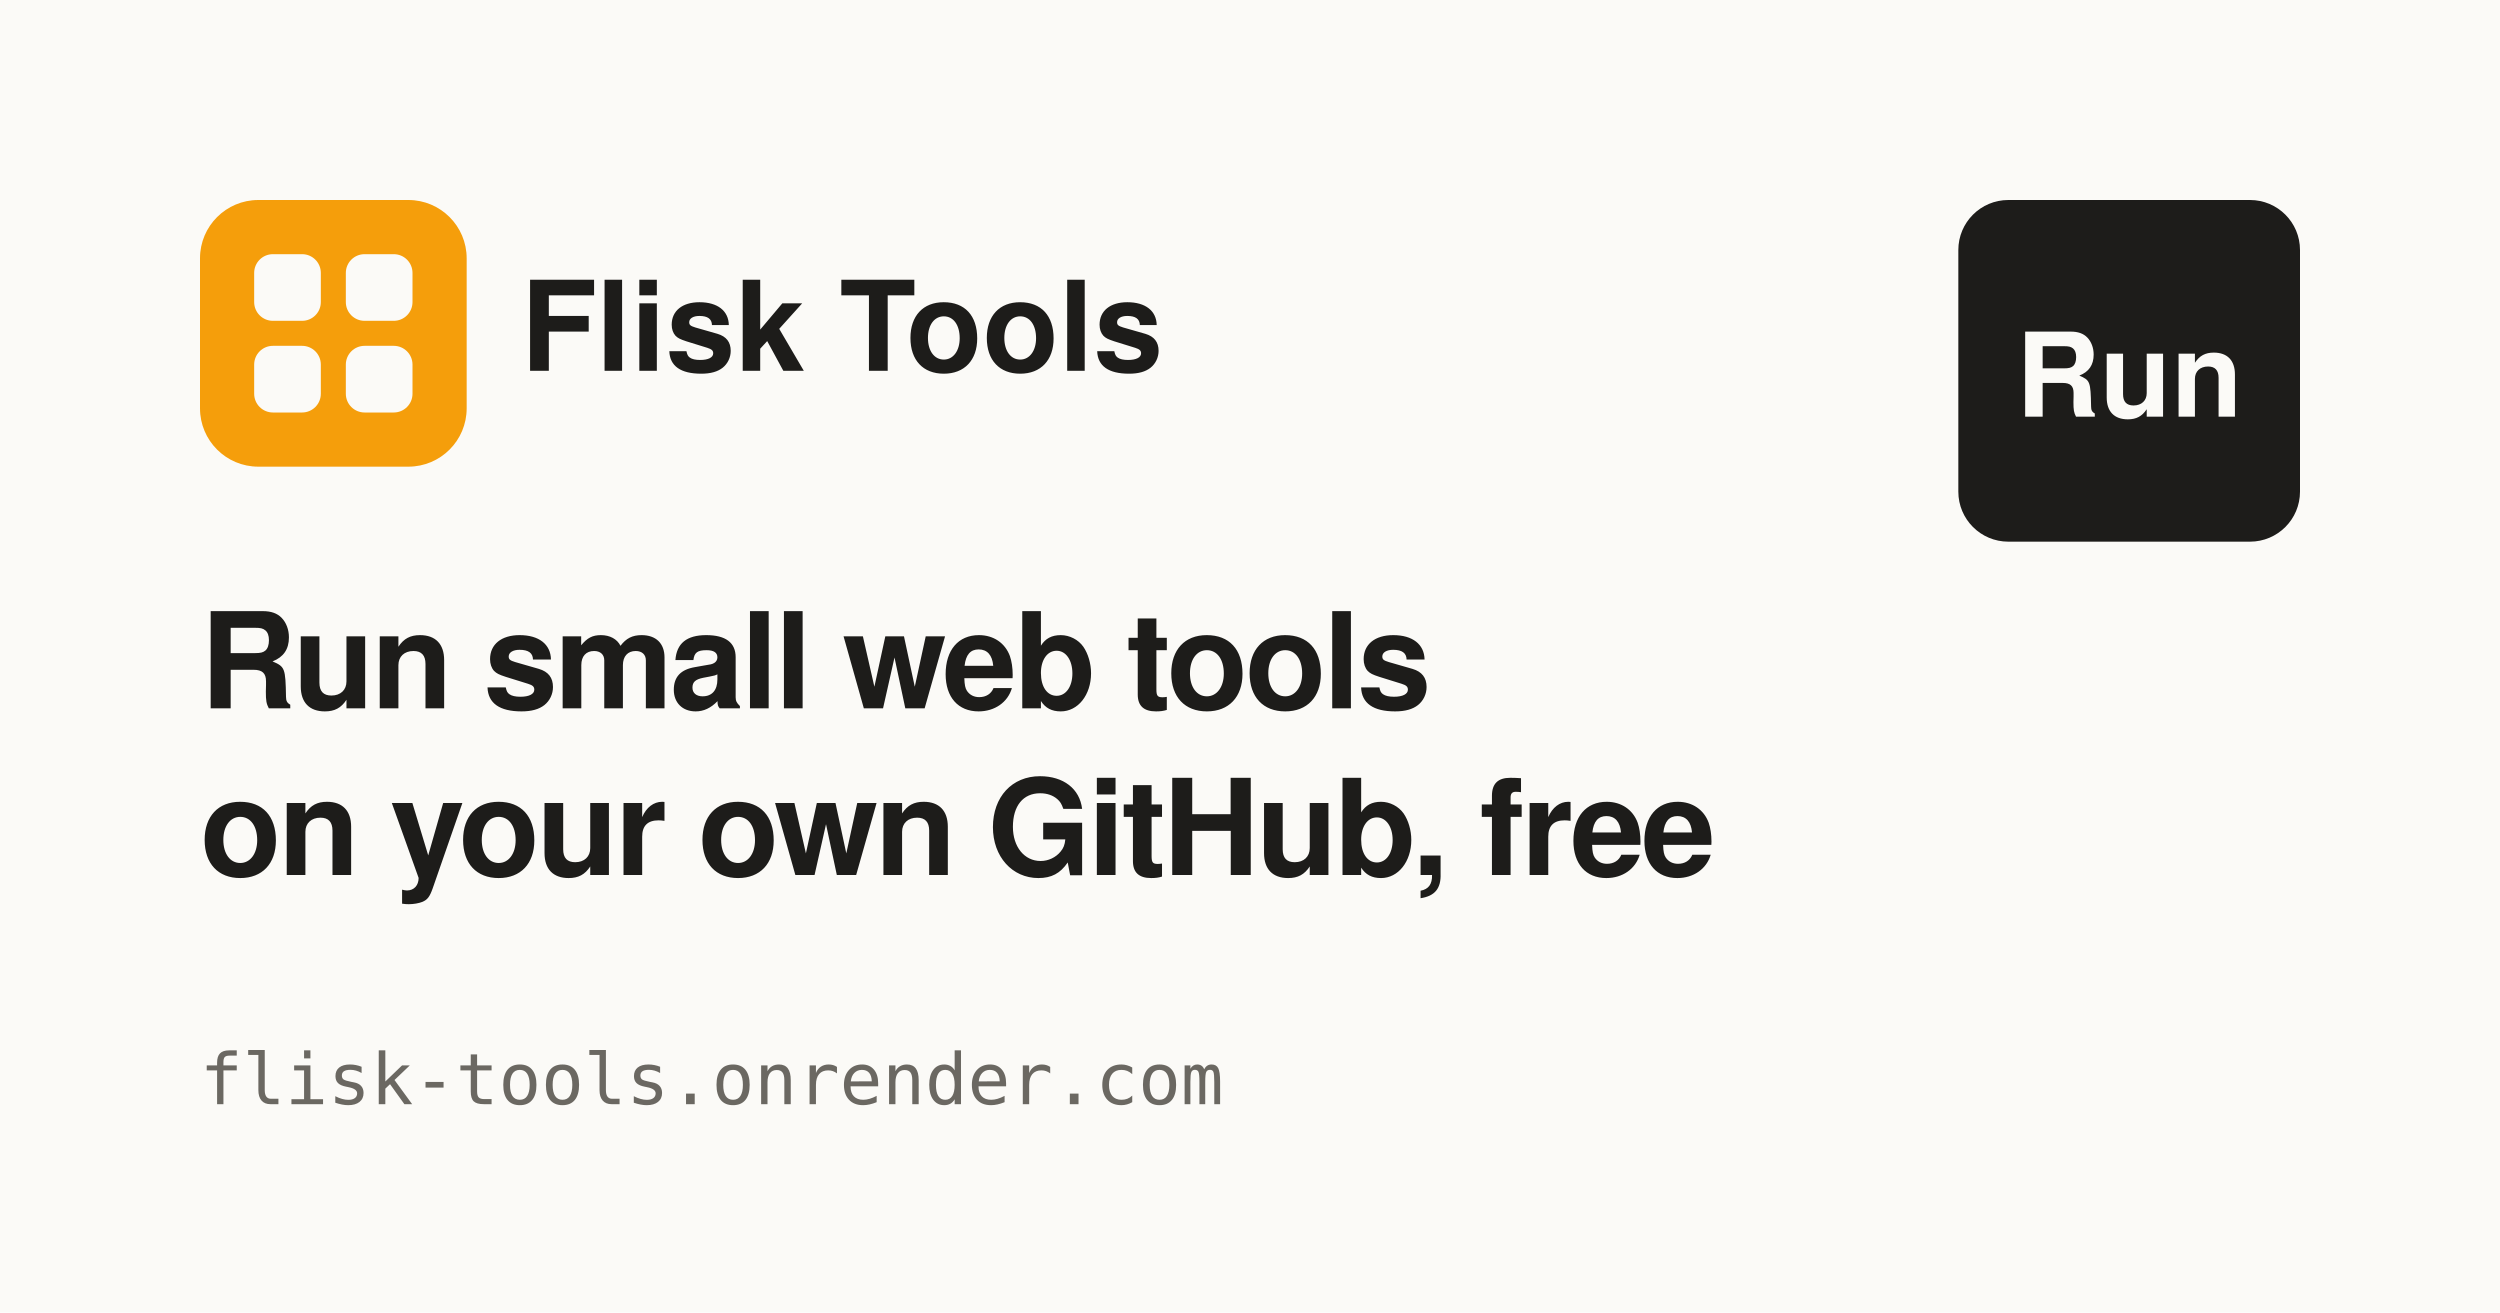
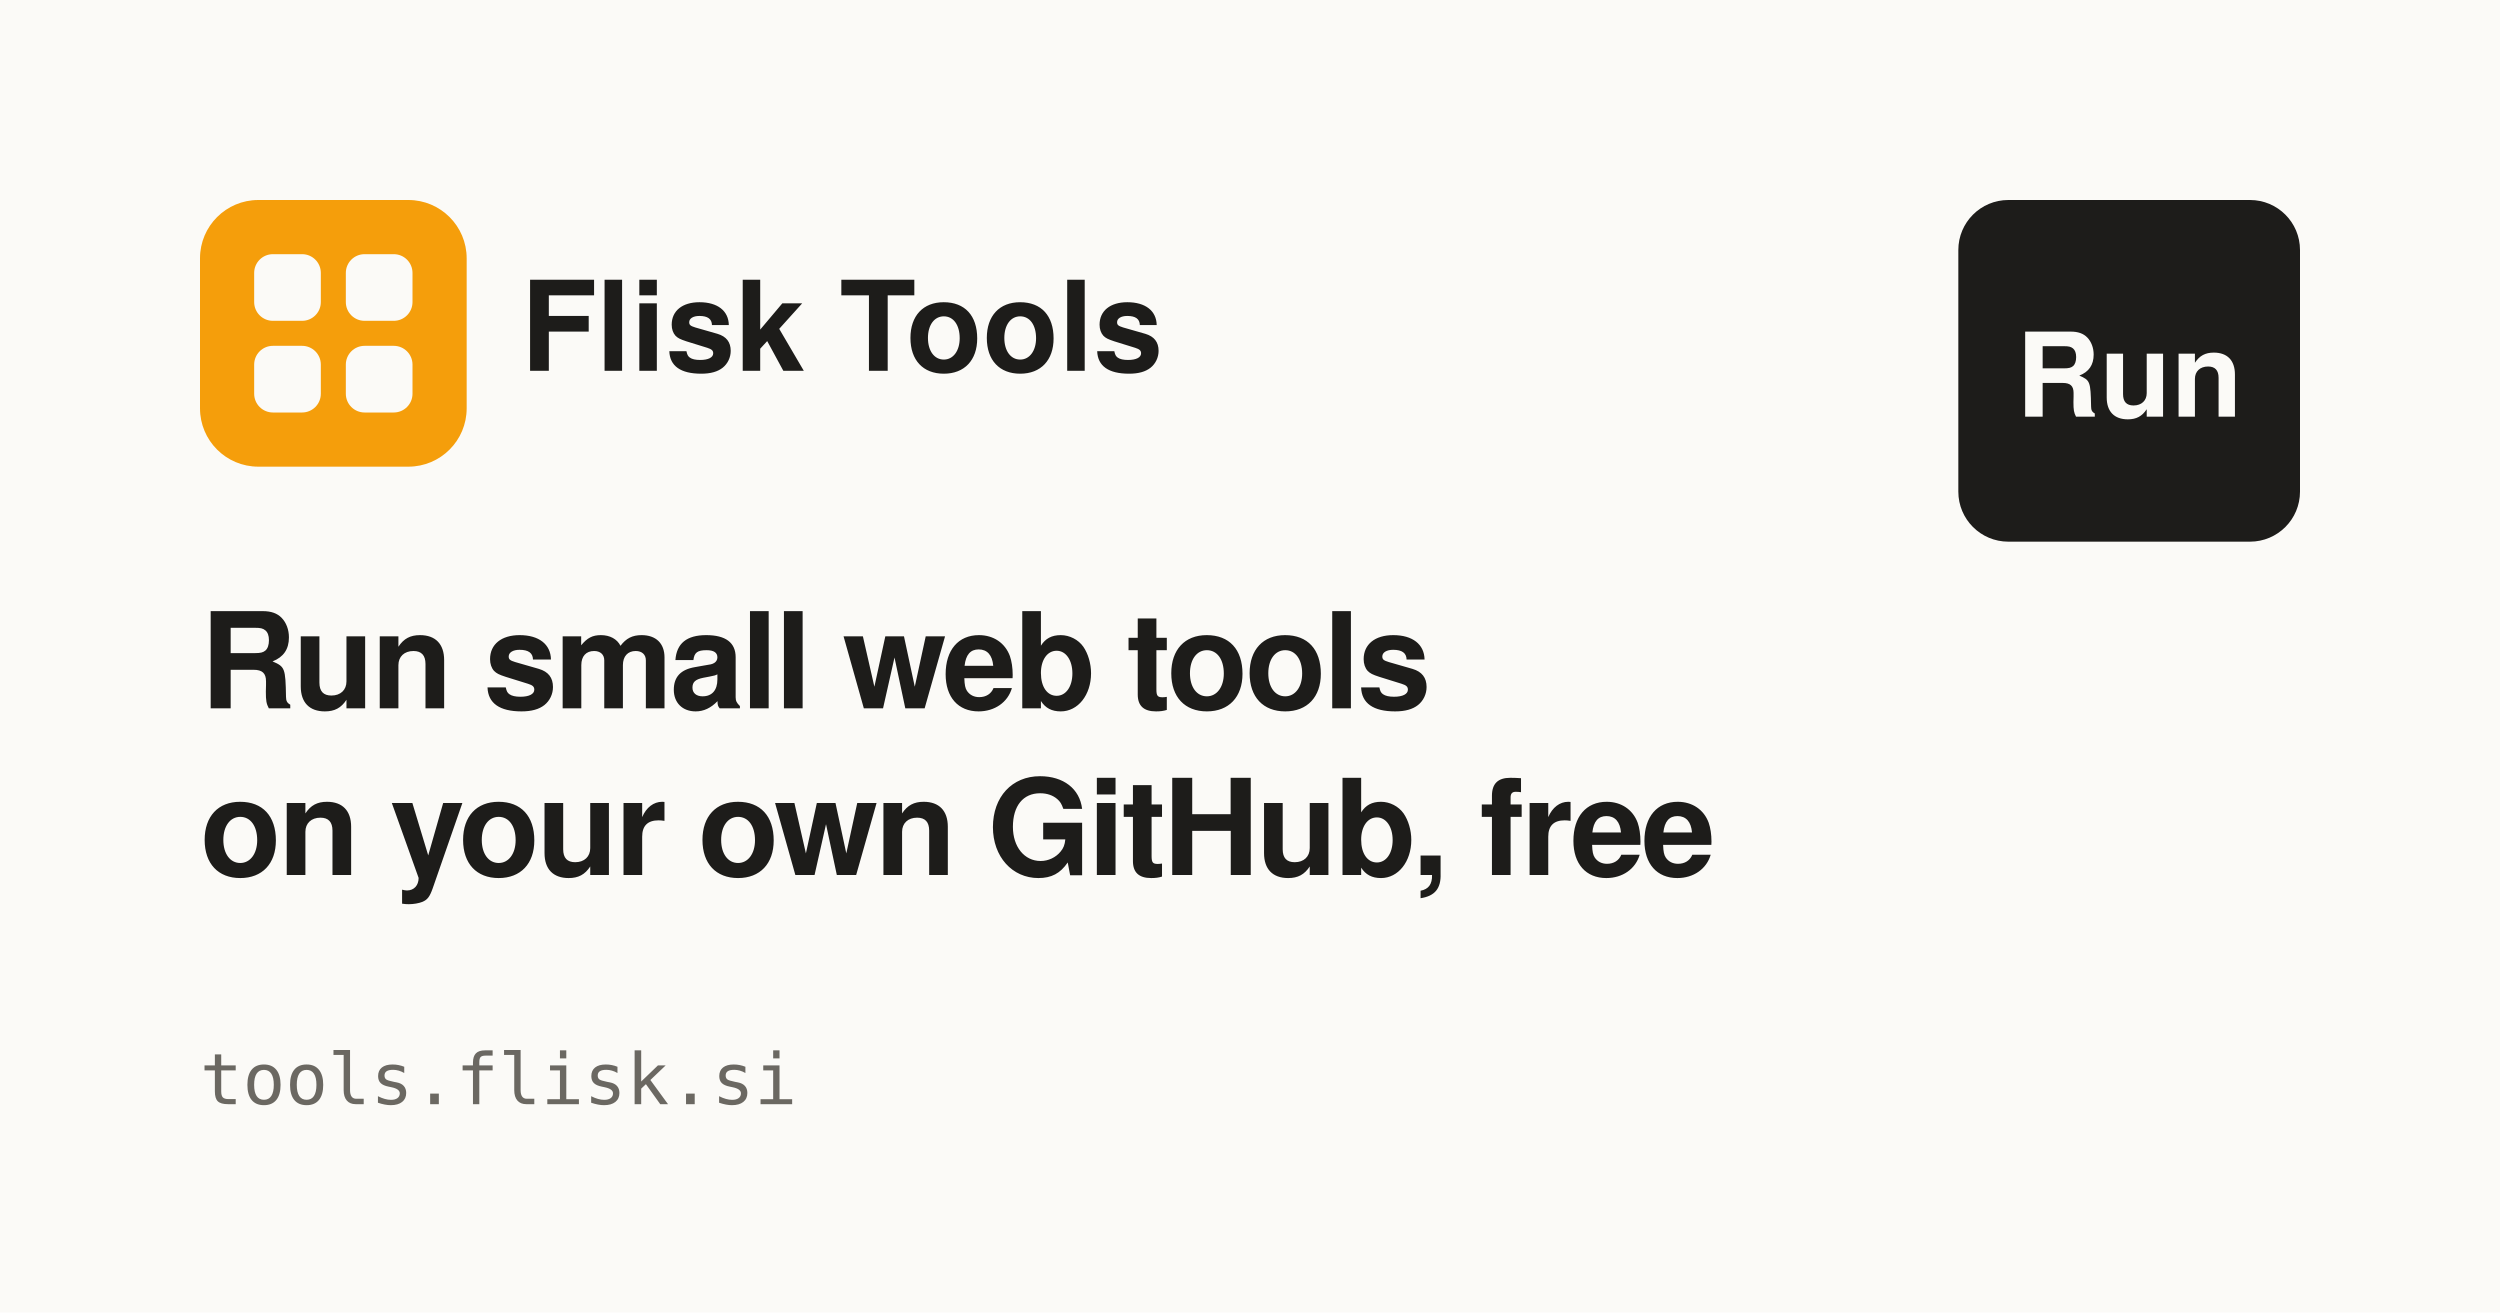
<svg xmlns="http://www.w3.org/2000/svg" width="1200" height="630" viewBox="0 0 1200 630" role="img" aria-label="Flisk Tools: Run small web tools on your own GitHub, free">
  <rect width="1200" height="630" fill="#fbfaf7" />
  <g transform="translate(96 96) scale(2)">
    <rect width="64" height="64" rx="14" fill="#f59e0b" />
    <rect x="13" y="13" width="16" height="16" rx="4.5" fill="#fbfaf7" />
    <rect x="13" y="35" width="16" height="16" rx="4.5" fill="#fbfaf7" />
    <rect x="35" y="13" width="16" height="16" rx="4.5" fill="#fbfaf7" />
    <rect x="35" y="35" width="16" height="16" rx="4.5" fill="#fbfaf7" />
  </g>
  <text x="250" y="178" font-family="-apple-system, 'Segoe UI', Helvetica, Arial, sans-serif" font-size="60" font-weight="800" fill="#1d1c1a">Flisk Tools</text>
  <text x="96" y="340" font-family="-apple-system, 'Segoe UI', Helvetica, Arial, sans-serif" font-size="64" font-weight="800" fill="#1d1c1a" letter-spacing="-1.5">Run small web tools</text>
  <text x="96" y="420" font-family="-apple-system, 'Segoe UI', Helvetica, Arial, sans-serif" font-size="64" font-weight="800" fill="#1d1c1a" letter-spacing="-1.5">on your own GitHub, free</text>
-   <text x="96" y="530" font-family="ui-monospace, Menlo, monospace" font-size="34" fill="#6b6862">flisk-tools.onrender.com</text>
+   <text x="96" y="530" font-family="ui-monospace, Menlo, monospace" font-size="34" fill="#6b6862">tools.flisk.si</text>
  <g transform="translate(940 96)">
    <rect width="164" height="164" rx="24" fill="#1d1c1a" />
    <text x="82" y="104" text-anchor="middle" font-family="-apple-system, 'Segoe UI', Helvetica, Arial, sans-serif" font-size="56" font-weight="800" fill="#fbfaf7">Run</text>
  </g>
</svg>
